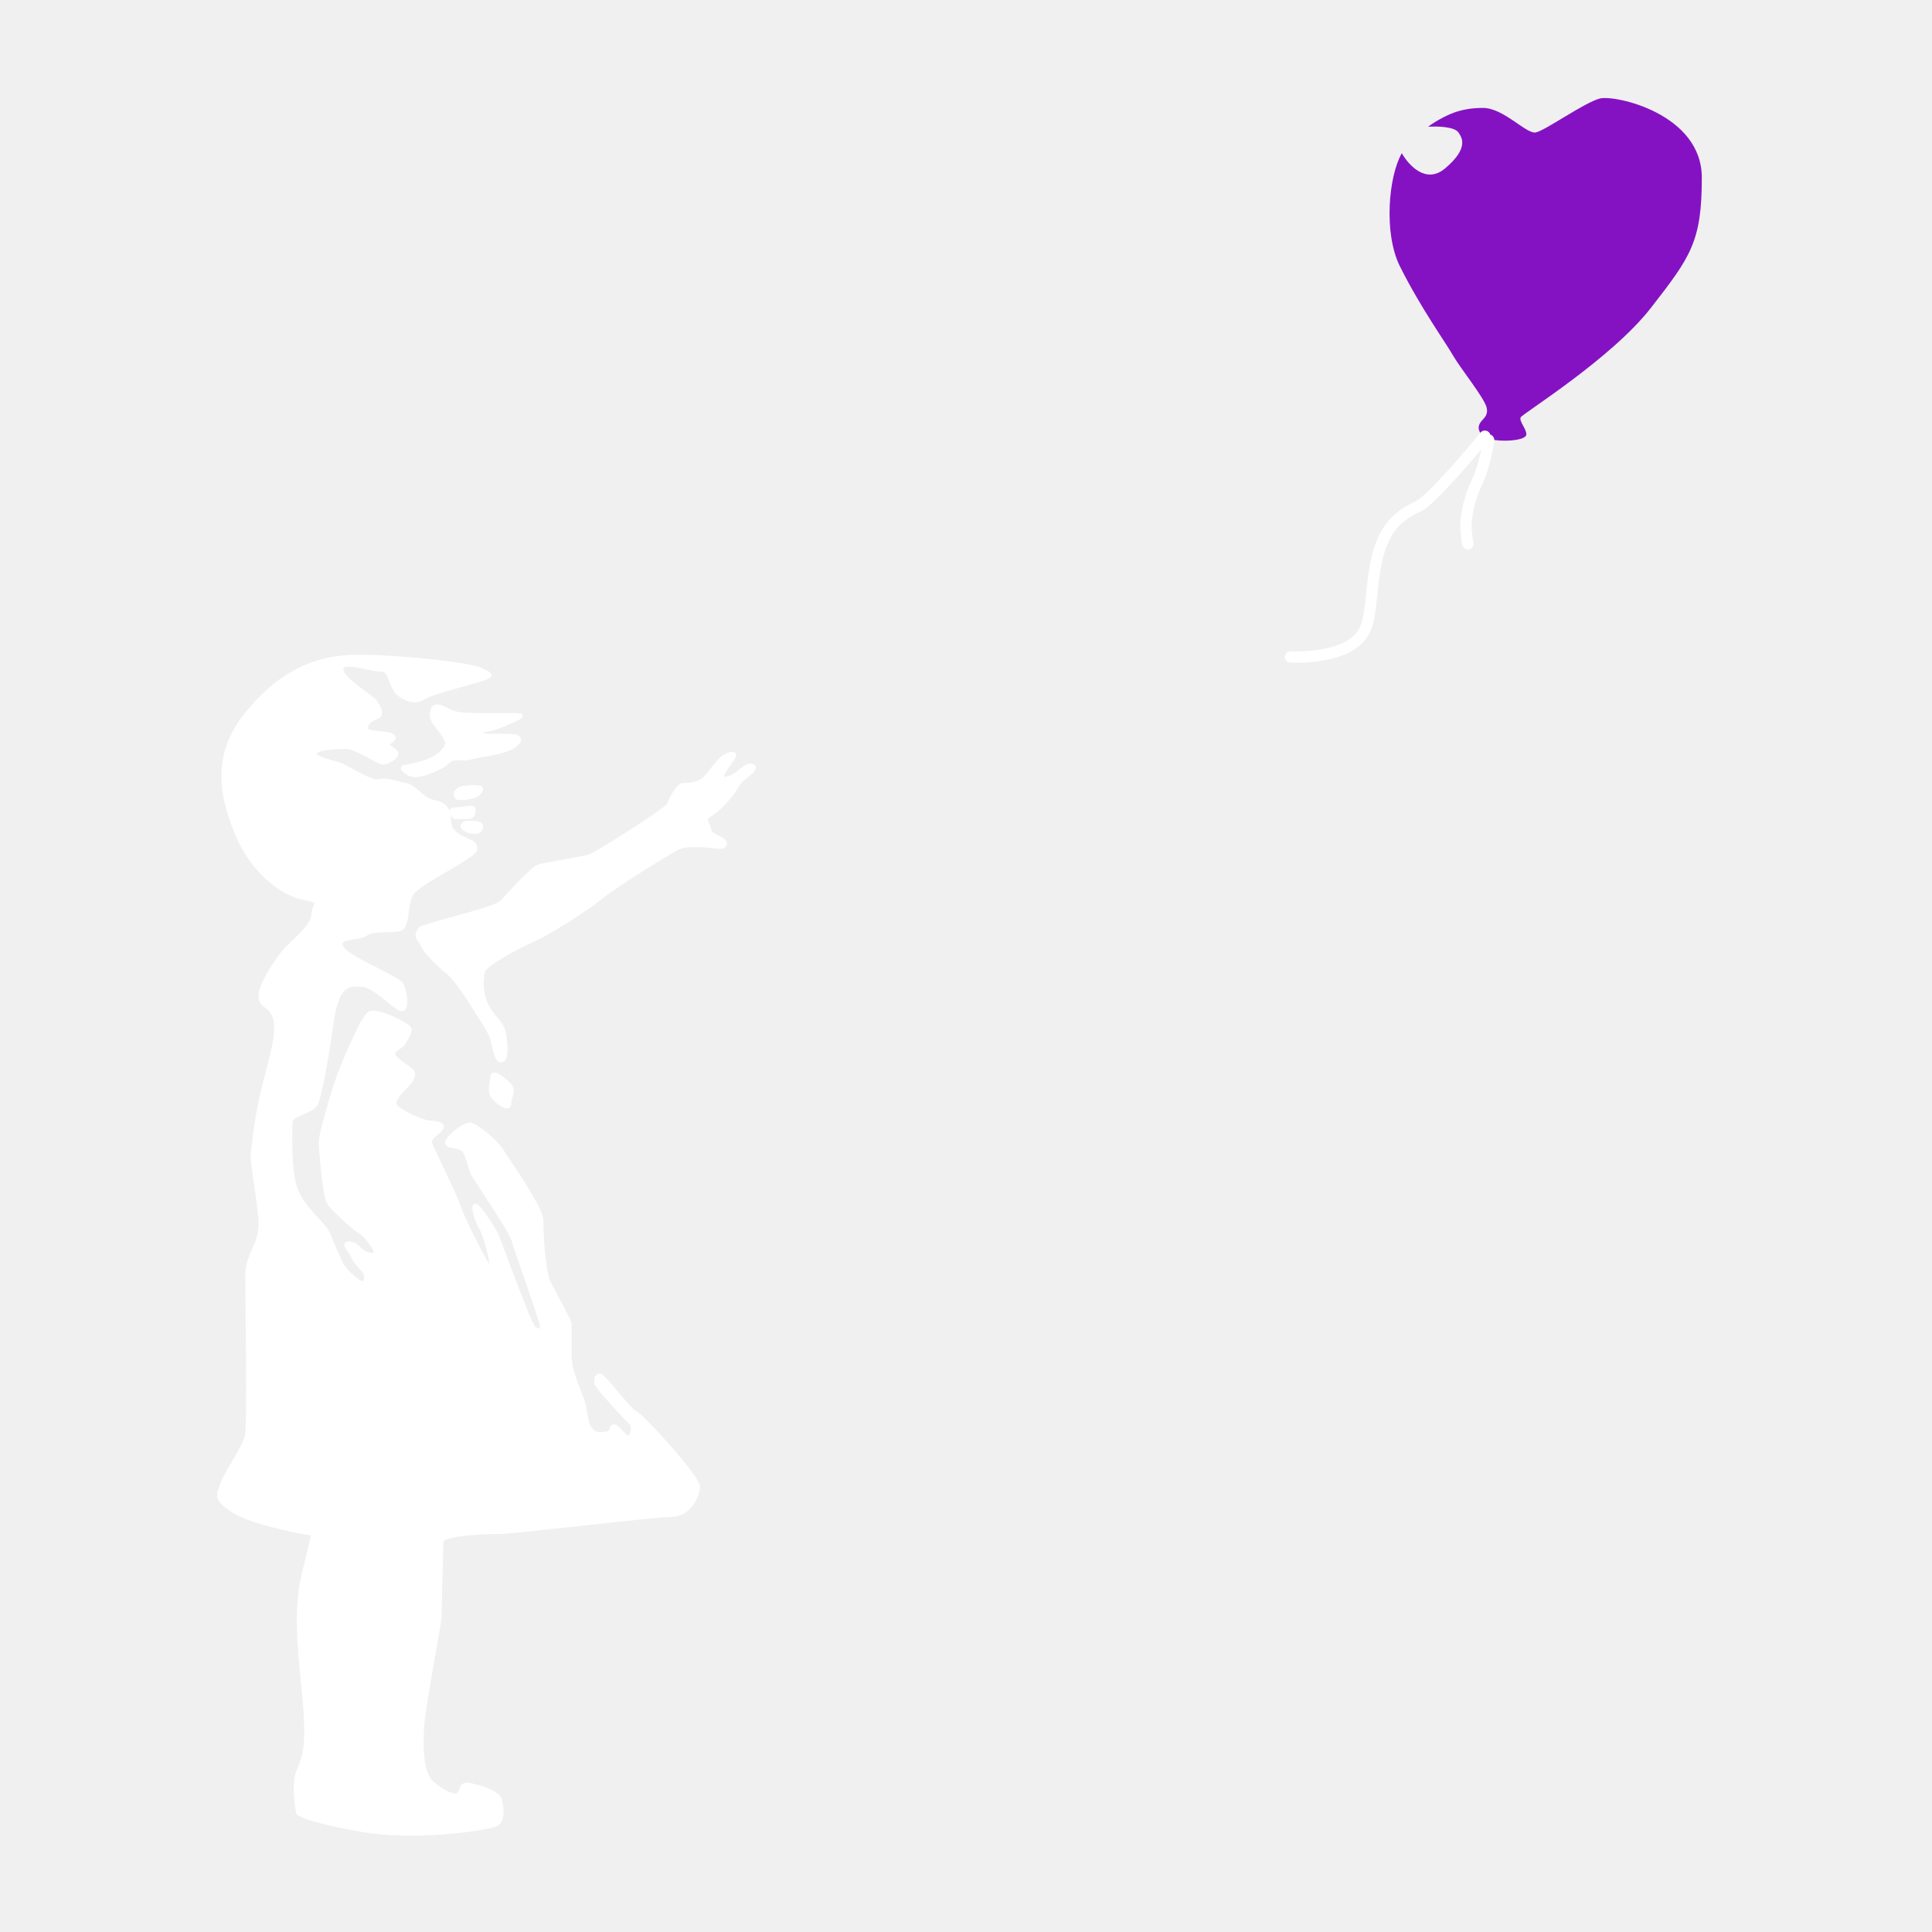
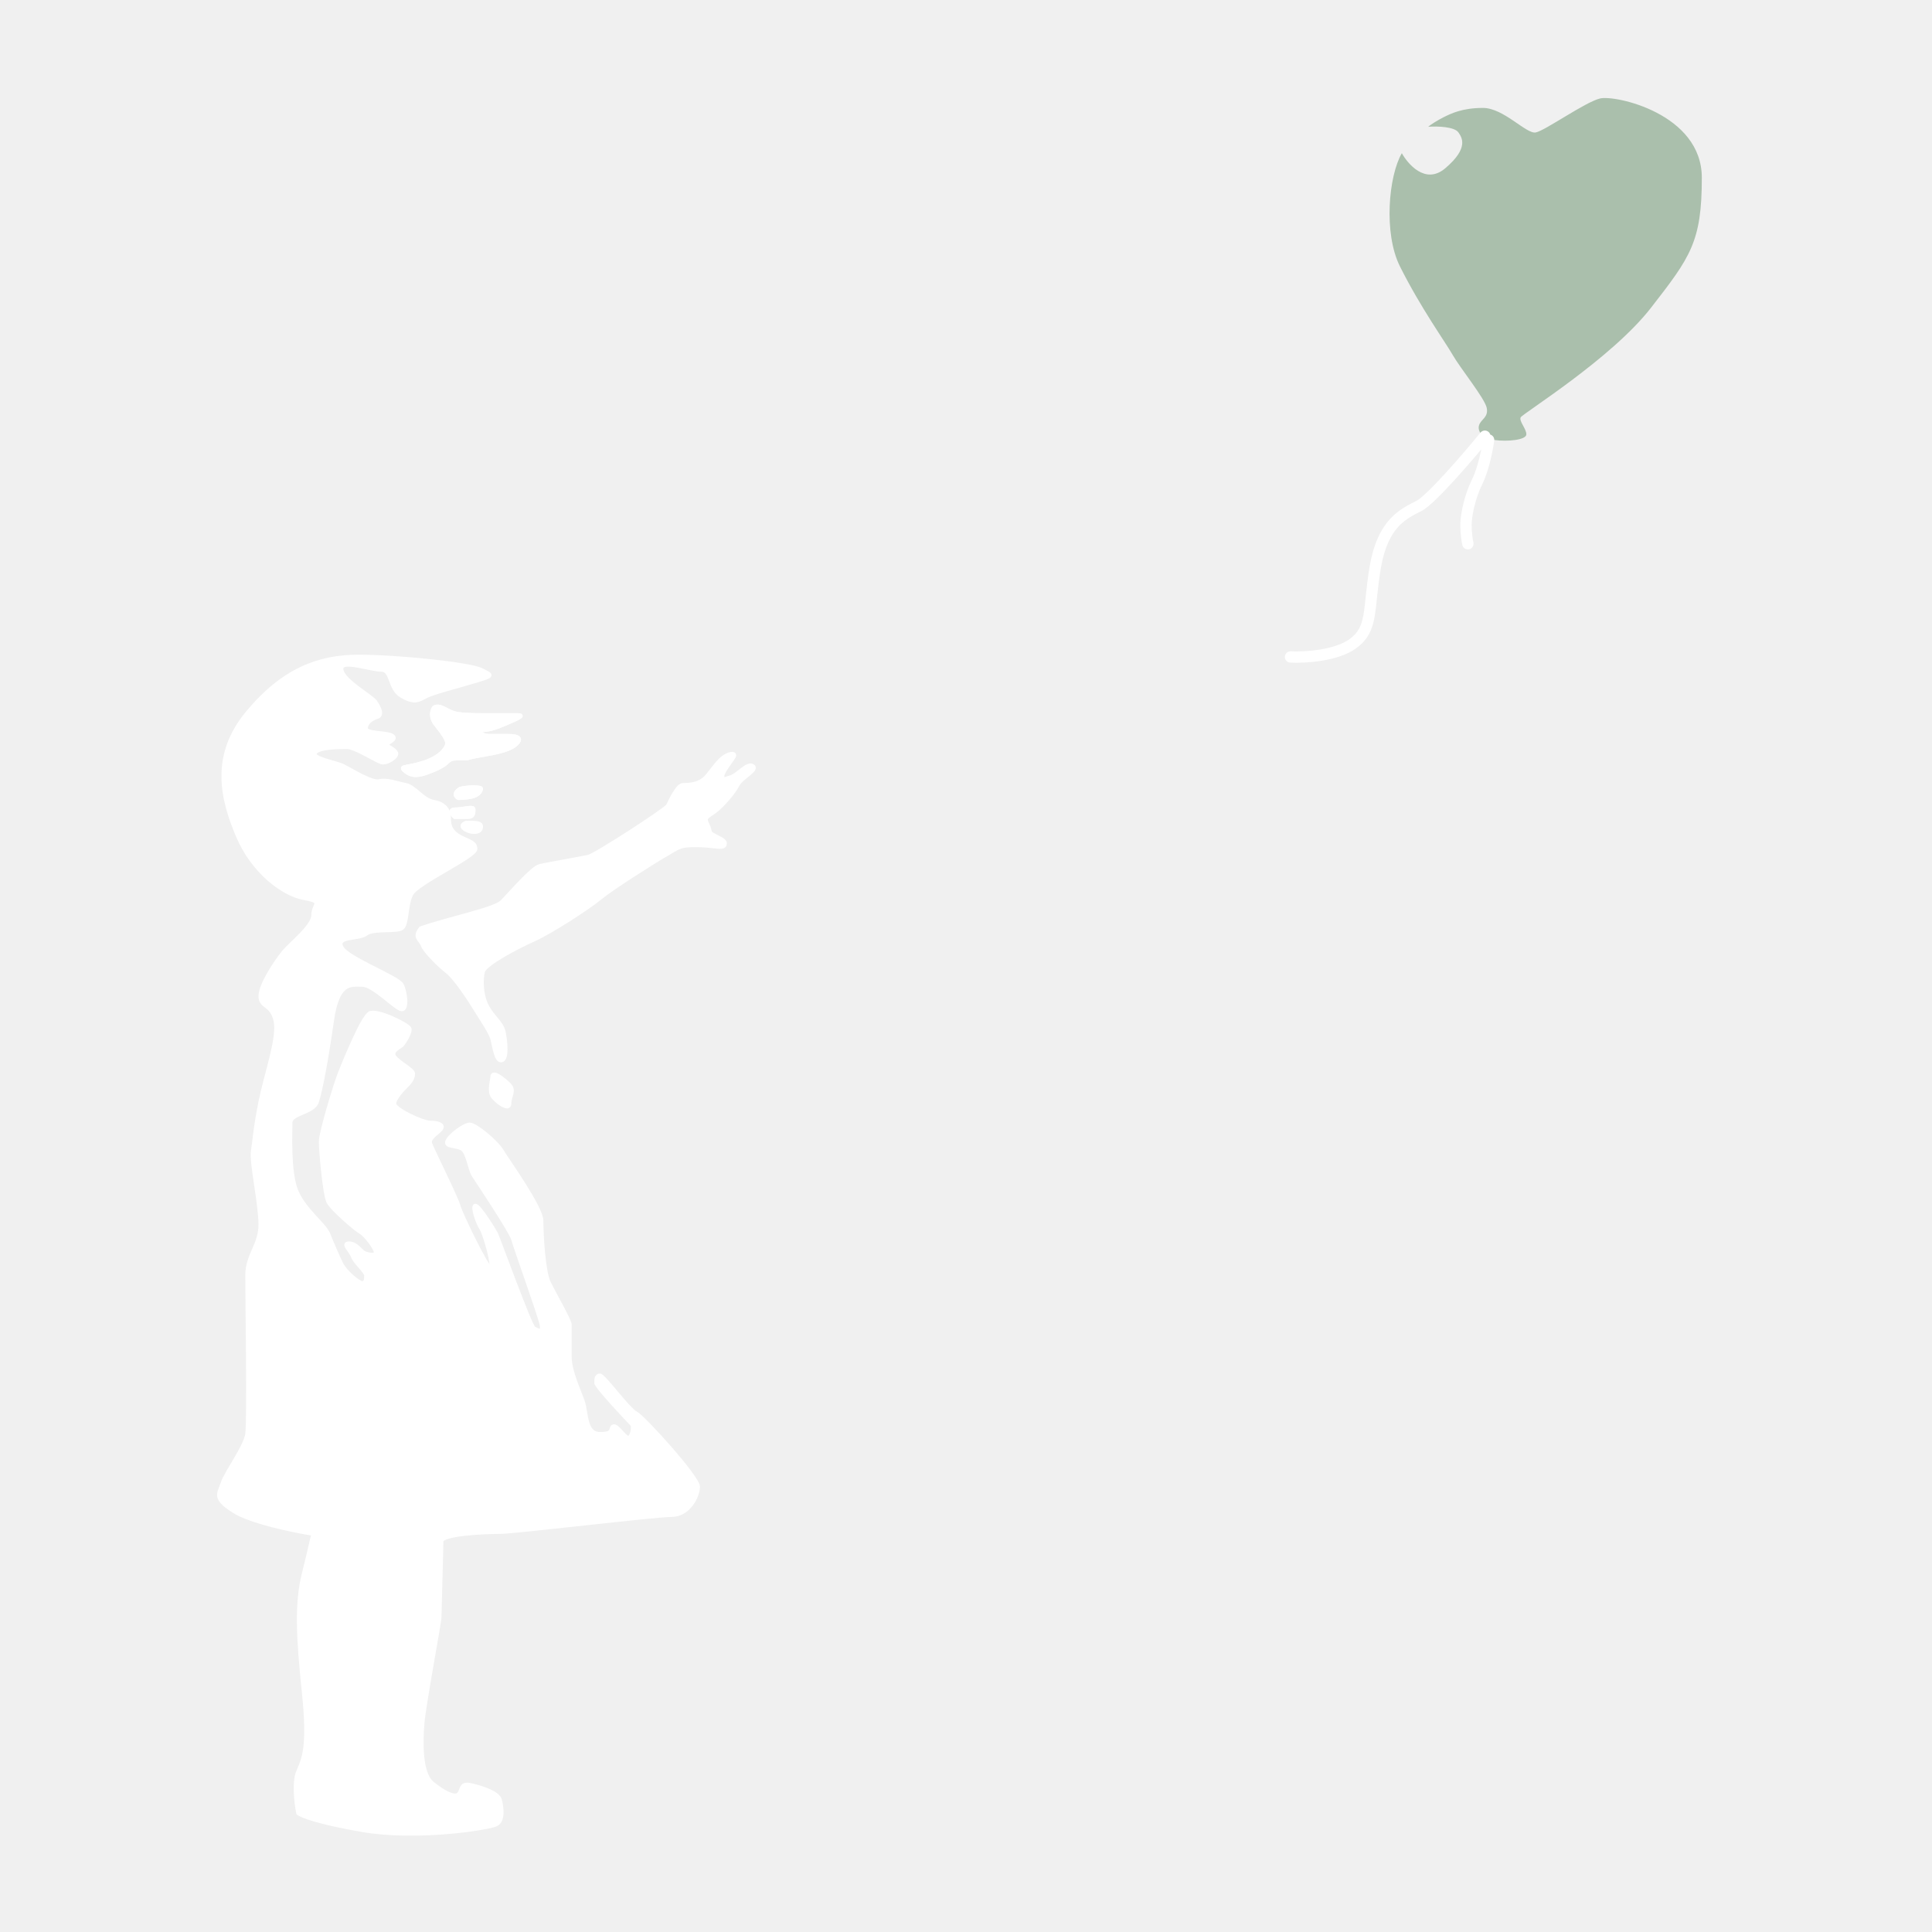
- <svg xmlns="http://www.w3.org/2000/svg" version="1.1" id="Ebene_1" x="0px" y="0px" viewBox="0 0 512 512" style="enable-background:new 0 0 512 512;" xml:space="preserve">
-   <style type="text/css">
- 	.st0{fill:#FFFFFF;}
- 	.st1{fill:#0D0213;}
- 	.st2{fill:#FFFFFF;stroke:#FFFFFF;}
- 	.st3{fill:#FFFFFF;stroke:#FFFFFF;stroke-miterlimit:10;}
- 	.st4{fill:none;stroke:#FFFFFF;}
- 	.st5{fill:#8412C3;}
- 	.st6{fill:none;stroke:#FFFFFF;stroke-width:3;stroke-linecap:round;stroke-linejoin:round;}
- </style>
-   <path class="st0" d="M79,469.5c-1.2,2.8-0.5,8.5,0,11c0.8,0.7,5.4,2.5,17,4.5c14.5,2.5,33.5-0.5,35.5-1.5s1.5-4.5,1-6.5  s-5.5-3.5-8-4s-2,1.5-3,2.5s-4-0.5-7-3s-3-10.5-2.5-16s4.5-26.5,4.5-28s0.5-18,0.5-20s11.5-2.5,15.5-2.5s41-4.5,45.5-4.5s7-5,7-7.5  s-14.5-18.5-16.5-19.5s-8.5-10-9.5-10s-1,1-1,2s9,10.5,9.5,11s0,3.5-1,3.5s-3-3.5-4-3s0.5,2-3.5,2s-3.5-5.5-4.5-8.5s-3.5-8-3.5-12  V351c0-1-4-8-5.5-11s-2-13-2-16.5s-9-16-10.5-18.5s-7-7-8.5-7s-5.5,3-6,4.5s2.5,1,4,2s2,5.5,3,7s10,15,10.5,17s7,20,7.5,22.5  s-1,1.5-2,1s-9.5-24-10-25s-4.5-7.5-5.5-7.5s0.5,4.5,1.5,6S131,336,130,336s-8-14.5-8.5-16.5s-7-15-7.5-16.5s2.5-3,3-4s-1-1.5-3-1.5  s-9.5-3.5-9.5-5s2.5-4,3.5-5s1.5-2,1.5-3s-4-3-5-4.5s1.5-2.5,2-3s2.5-3.5,2-4.5s-8.5-5-10.5-4s-7,13.5-8,16s-5,15.5-5,18s1,14,2,16  s7.5,7.5,8.5,8s3.5,3.5,4,5s-2,1-3,0.5s-2-2.5-4-2.5s0.5,2,1,3.5s3.5,4,3.5,5s0,2-1,2s-4.5-3-5.5-5s-2.5-5.5-3.5-8  s-6.5-6.5-8.5-11.5S77,300,77,297.5s6-2.5,7-5.5s2.5-11,4-21.5s5-9.5,8-9.5s9,6.5,10.5,6.5s1-4.5,0-6.5s-14.5-7-16-10s4.5-2,6.5-3.5  s8-0.5,9.5-1.5s1-6,2.5-9s17-10,17-12s-2-2-4.5-3.5s-2.5-3.5-2.5-5s-1-3.5-4-4s-5-4-7.5-4.5s-5-1.5-7-1c-2,0.5-7.5-3-9.5-4  s-8.5-2-7.5-3.5S90,198,92,198s7.5,3.5,9,4c1.5,0.5,4.5-1.5,4-2.5s-2-1.5-2.5-2s3-1.5,1.5-2.5s-7-0.5-7-2s1.5-2.5,3-3  c1.5-0.5,0.5-2.5-0.5-4c-1-1.5-8.5-5.5-9-8.5s7.5,0,10.5,0c3,0,2,5,5.5,7s4.5,1,6.5,0s8-2.5,13-4s4.5-1.5,1.5-3s-22-3.5-32.5-3.5  c-10.5,0-20,3.5-29.5,15S59,212,63,221.5S75,237,80.5,238c5.5,1,2.5,1.5,2.5,4.5s-6,7.5-8,10s-6,8.5-6,11.5s3,2,4,6.5  s-2.5,14-4,21.5s-1.5,10-2,13s2,14,2,19.5s-3.5,8-3.5,13.5s0.5,38.5,0,42S60,390,59,393s-2.5,4,3,7.5c4.4,2.8,15.8,5.2,21,6  c-0.2,0.8-0.9,4.1-2.5,10.5c-2,8-1.5,17,0,31.5C82,463,80.5,466,79,469.5z" />
-   <path class="st1" d="M133,239c-2,2-14.5,4.5-21.5,7c-2,2.5,0,3,0.5,4.5s4.5,5.5,6.5,7s6,7.5,7.5,10s4,6,4.5,8s1,6,2.5,5.5  s1-5,0.5-7.5s-3-4-4.5-7s-1.5-7-1-9s9-6.5,13.5-8.5s14.5-8.5,17.5-11s14-9.5,17.5-11.5s3.5-2.5,8-2.5s7,1,7.5,0s-0.5-1.5-2.5-2.5  s-1-1-2-3s0-2,2-3.5s5-5,6-7s5.5-4,4-5s-4,2.5-6,3s-1.5,1-2,0s2.5-4.5,3-5.5s-1-1-2.5,0s-2.5,2.5-4.5,5s-5,2.5-6.5,2.5  s-3.5,4.5-4,5.5s-19,13-21,13.5s-11,2-13,2.5S135,237,133,239z" />
-   <path class="st1" d="M130.5,290.5c-1-1.5,0-4.5,0-5.5c0.5-1,3,1,4.5,2.5s0,3,0,5S131.5,292,130.5,290.5z" />
-   <path class="st2" d="M79,469.5c-1.2,2.8-0.5,8.5,0,11c0.8,0.7,5.4,2.5,17,4.5c14.5,2.5,33.5-0.5,35.5-1.5s1.5-4.5,1-6.5  s-5.5-3.5-8-4s-2,1.5-3,2.5s-4-0.5-7-3s-3-10.5-2.5-16s4.5-26.5,4.5-28s0.5-18,0.5-20s11.5-2.5,15.5-2.5s41-4.5,45.5-4.5s7-5,7-7.5  s-14.5-18.5-16.5-19.5s-8.5-10-9.5-10s-1,1-1,2s9,10.5,9.5,11s0,3.5-1,3.5s-3-3.5-4-3s0.5,2-3.5,2s-3.5-5.5-4.5-8.5s-3.5-8-3.5-12  V351c0-1-4-8-5.5-11s-2-13-2-16.5s-9-16-10.5-18.5s-7-7-8.5-7s-5.5,3-6,4.5s2.5,1,4,2s2,5.5,3,7s10,15,10.5,17s7,20,7.5,22.5  s-1,1.5-2,1s-9.5-24-10-25s-4.5-7.5-5.5-7.5s0.5,4.5,1.5,6S131,336,130,336s-8-14.5-8.5-16.5s-7-15-7.5-16.5s2.5-3,3-4s-1-1.5-3-1.5  s-9.5-3.5-9.5-5s2.5-4,3.5-5s1.5-2,1.5-3s-4-3-5-4.5s1.5-2.5,2-3s2.5-3.5,2-4.5s-8.5-5-10.5-4s-7,13.5-8,16s-5,15.5-5,18s1,14,2,16  s7.5,7.5,8.5,8s3.5,3.5,4,5s-2,1-3,0.5s-2-2.5-4-2.5s0.5,2,1,3.5s3.5,4,3.5,5s0,2-1,2s-4.5-3-5.5-5s-2.5-5.5-3.5-8  s-6.5-6.5-8.5-11.5S77,300,77,297.5s6-2.5,7-5.5s2.5-11,4-21.5s5-9.5,8-9.5s9,6.5,10.5,6.5s1-4.5,0-6.5s-14.5-7-16-10s4.5-2,6.5-3.5  s8-0.5,9.5-1.5s1-6,2.5-9s17-10,17-12s-2-2-4.5-3.5s-2.5-3.5-2.5-5s-1-3.5-4-4s-5-4-7.5-4.5s-5-1.5-7-1c-2,0.5-7.5-3-9.5-4  s-8.5-2-7.5-3.5S90,198,92,198s7.5,3.5,9,4c1.5,0.5,4.5-1.5,4-2.5s-2-1.5-2.5-2s3-1.5,1.5-2.5s-7-0.5-7-2s1.5-2.5,3-3  c1.5-0.5,0.5-2.5-0.5-4c-1-1.5-8.5-5.5-9-8.5s7.5,0,10.5,0c3,0,2,5,5.5,7s4.5,1,6.5,0s8-2.5,13-4s4.5-1.5,1.5-3s-22-3.5-32.5-3.5  c-10.5,0-20,3.5-29.5,15S59,212,63,221.5S75,237,80.5,238c5.5,1,2.5,1.5,2.5,4.5s-6,7.5-8,10s-6,8.5-6,11.5s3,2,4,6.5  s-2.5,14-4,21.5s-1.5,10-2,13s2,14,2,19.5s-3.5,8-3.5,13.5s0.5,38.5,0,42S60,390,59,393s-2.5,4,3,7.5c4.4,2.8,15.8,5.2,21,6  c-0.2,0.8-0.9,4.1-2.5,10.5c-2,8-1.5,17,0,31.5C82,463,80.5,466,79,469.5z" />
-   <path class="st2" d="M133,239c-2,2-14.5,4.5-21.5,7c-2,2.5,0,3,0.5,4.5s4.5,5.5,6.5,7s6,7.5,7.5,10s4,6,4.5,8s1,6,2.5,5.5  s1-5,0.5-7.5s-3-4-4.5-7s-1.5-7-1-9s9-6.5,13.5-8.5s14.5-8.5,17.5-11s14-9.5,17.5-11.5s3.5-2.5,8-2.5s7,1,7.5,0s-0.5-1.5-2.5-2.5  s-1-1-2-3s0-2,2-3.5s5-5,6-7s5.5-4,4-5s-4,2.5-6,3s-1.5,1-2,0s2.5-4.5,3-5.5s-1-1-2.5,0s-2.5,2.5-4.5,5s-5,2.5-6.5,2.5  s-3.5,4.5-4,5.5s-19,13-21,13.5s-11,2-13,2.5S135,237,133,239z" />
-   <path class="st2" d="M130.5,290.5c-1-1.5,0-4.5,0-5.5c0.5-1,3,1,4.5,2.5s0,3,0,5S131.5,292,130.5,290.5z" />
-   <path class="st3" d="M115.5,192c-1.6-2-1-3.8-0.5-4.5c1.5-1,3.5,1,5.5,1.5s5,0.5,8,0.5h8.5c2.5,0,0,1-3.5,2.5s-5,1.5-6,1.5  s0,1.5,2,1.5h5c3.5,0,3.5,1,2.5,2s-2.5,2-8.5,3s-3.5,1-6,1s-3,0-4,1s-3,2-6,3c-3,1-4.5,0-5.5-1s1-0.5,5.5-2s6-4,6-5  S117.5,194.5,115.5,192z" />
-   <path class="st3" d="M127.5,209c0-0.5-3.5-0.5-5.5,0c-2,1.2-1.2,2.2-0.5,2.5c0.8,0,2.8-0.1,4-0.5C127,210.5,127.5,209.5,127.5,209z" />
-   <path class="st3" d="M125.5,214.5c0-1-2.5,0-5,0c-1.6,0.1-0.7,1.4,0,2h3.5C125.5,216.5,125.5,215.5,125.5,214.5z" />
-   <path class="st1" d="M127.5,219c0-1-1.5-1-4-1c-2.5,1,0.5,2.5,2,2.5S127.5,220,127.5,219z" />
-   <path class="st4" d="M115.5,192c-1.6-2-1-3.8-0.5-4.5c1.5-1,3.5,1,5.5,1.5s5,0.5,8,0.5h8.5c2.5,0,0,1-3.5,2.5s-5,1.5-6,1.5  s0,1.5,2,1.5h5c3.5,0,3.5,1,2.5,2s-2.5,2-8.5,3s-3.5,1-6,1s-3,0-4,1s-3,2-6,3c-3,1-4.5,0-5.5-1s1-0.5,5.5-2s6-4,6-5  S117.5,194.5,115.5,192z" />
-   <path class="st4" d="M127.5,209c0-0.5-3.5-0.5-5.5,0c-2,1.2-1.2,2.2-0.5,2.5c0.8,0,2.8-0.1,4-0.5C127,210.5,127.5,209.5,127.5,209z" />
-   <path class="st4" d="M125.5,214.5c0-1-2.5,0-5,0c-1.6,0.1-0.7,1.4,0,2h3.5C125.5,216.5,125.5,215.5,125.5,214.5z" />
-   <path class="st2" d="M127.5,219c0-1-1.5-1-4-1c-2.5,1,0.5,2.5,2,2.5S127.5,220,127.5,219z" />
-   <path class="st5" d="M371,70.6c-4.4-8.8-3-24,0.5-30c1.5,2.7,6.2,8.5,11.5,4c6.5-5.5,4.3-8.3,3.5-9.5c-1-1.5-5.5-1.7-8-1.5  c0.5-0.5,2.6-1.8,4-2.5c2-1,5-2.5,10.5-2.5s11.5,7,14,6.5s13-8,17-9s27,4,27,21s-3,21-13.5,34.5s-34,28-34.5,29s1.5,3,1.5,4.5  s-5,2-8.5,1.5c-1.7-0.2-2.7-0.8-3.4-1.5c-0.7-0.8-0.9-1.7-0.6-2.5c0.5-1.5,2.5-2,2-4.5s-7-10.5-9-14S376.5,81.6,371,70.6z" />
-   <path class="st6" d="M393.5,115.6c-4.5,5.5-14.3,16.9-17.5,18.5c-4,2-9.5,4.5-11.5,16s-0.5,16.5-6,20.5c-4.4,3.2-12.8,3.7-16.5,3.5   M394.5,116.6c-0.3,2.3-1.4,7.8-3,11c-2,4-3,9-3,11.5c0,2,0.3,4.2,0.5,5" />
+ <svg xmlns="http://www.w3.org/2000/svg" width="512" height="512" xml:space="preserve" version="1.1">
+   <g>
+     <path id="svg_1" fill="#FFFFFF" d="m79,469.5c-1.2,2.8 -0.5,8.5 0,11c0.8,0.7 5.4,2.5 17,4.5c14.5,2.5 33.5,-0.5 35.5,-1.5s1.5,-4.5 1,-6.5s-5.5,-3.5 -8,-4s-2,1.5 -3,2.5s-4,-0.5 -7,-3s-3,-10.5 -2.5,-16s4.5,-26.5 4.5,-28s0.5,-18 0.5,-20s11.5,-2.5 15.5,-2.5s41,-4.5 45.5,-4.5s7,-5 7,-7.5s-14.5,-18.5 -16.5,-19.5s-8.5,-10 -9.5,-10s-1,1 -1,2s9,10.5 9.5,11s0,3.5 -1,3.5s-3,-3.5 -4,-3s0.5,2 -3.5,2s-3.5,-5.5 -4.5,-8.5s-3.5,-8 -3.5,-12l0,-8.5c0,-1 -4,-8 -5.5,-11s-2,-13 -2,-16.5s-9,-16 -10.5,-18.5s-7,-7 -8.5,-7s-5.5,3 -6,4.5s2.5,1 4,2s2,5.5 3,7s10,15 10.5,17s7,20 7.5,22.5s-1,1.5 -2,1s-9.5,-24 -10,-25s-4.5,-7.5 -5.5,-7.5s0.5,4.5 1.5,6s3.5,10.5 2.5,10.5s-8,-14.5 -8.5,-16.5s-7,-15 -7.5,-16.5s2.5,-3 3,-4s-1,-1.5 -3,-1.5s-9.5,-3.5 -9.5,-5s2.5,-4 3.5,-5s1.5,-2 1.5,-3s-4,-3 -5,-4.5s1.5,-2.5 2,-3s2.5,-3.5 2,-4.5s-8.5,-5 -10.5,-4s-7,13.5 -8,16s-5,15.5 -5,18s1,14 2,16s7.5,7.5 8.5,8s3.5,3.5 4,5s-2,1 -3,0.5s-2,-2.5 -4,-2.5s0.5,2 1,3.5s3.5,4 3.5,5s0,2 -1,2s-4.5,-3 -5.5,-5s-2.5,-5.5 -3.5,-8s-6.5,-6.5 -8.5,-11.5s-1.5,-15.5 -1.5,-18s6,-2.5 7,-5.5s2.5,-11 4,-21.5s5,-9.5 8,-9.5s9,6.5 10.5,6.5s1,-4.5 0,-6.5s-14.5,-7 -16,-10s4.5,-2 6.5,-3.5s8,-0.5 9.5,-1.5s1,-6 2.5,-9s17,-10 17,-12s-2,-2 -4.5,-3.5s-2.5,-3.5 -2.5,-5s-1,-3.5 -4,-4s-5,-4 -7.5,-4.5s-5,-1.5 -7,-1c-2,0.5 -7.5,-3 -9.5,-4s-8.5,-2 -7.5,-3.5s6.5,-1.5 8.5,-1.5s7.5,3.5 9,4c1.5,0.5 4.5,-1.5 4,-2.5s-2,-1.5 -2.5,-2s3,-1.5 1.5,-2.5s-7,-0.5 -7,-2s1.5,-2.5 3,-3c1.5,-0.5 0.5,-2.5 -0.5,-4c-1,-1.5 -8.5,-5.5 -9,-8.5s7.5,0 10.5,0c3,0 2,5 5.5,7s4.5,1 6.5,0s8,-2.5 13,-4s4.5,-1.5 1.5,-3s-22,-3.5 -32.5,-3.5c-10.5,0 -20,3.5 -29.5,15s-6.5,23 -2.5,32.5s12,15.5 17.5,16.5c5.5,1 2.5,1.5 2.5,4.5s-6,7.5 -8,10s-6,8.5 -6,11.5s3,2 4,6.5s-2.5,14 -4,21.5s-1.5,10 -2,13s2,14 2,19.5s-3.5,8 -3.5,13.5s0.5,38.5 0,42s-5.5,10 -6.5,13s-2.5,4 3,7.5c4.4,2.8 15.8,5.2 21,6c-0.2,0.8 -0.9,4.1 -2.5,10.5c-2,8 -1.5,17 0,31.5c1.5,14.5 0,17.5 -1.5,21z" class="st0" />
+     <path id="svg_2" fill="#0D0213" d="m133,239c-2,2 -14.5,4.5 -21.5,7c-2,2.5 0,3 0.5,4.5s4.5,5.5 6.5,7s6,7.5 7.5,10s4,6 4.5,8s1,6 2.5,5.5s1,-5 0.5,-7.5s-3,-4 -4.5,-7s-1.5,-7 -1,-9s9,-6.5 13.5,-8.5s14.5,-8.5 17.5,-11s14,-9.5 17.5,-11.5s3.5,-2.5 8,-2.5s7,1 7.5,0s-0.5,-1.5 -2.5,-2.5s-1,-1 -2,-3s0,-2 2,-3.5s5,-5 6,-7s5.5,-4 4,-5s-4,2.5 -6,3s-1.5,1 -2,0s2.5,-4.5 3,-5.5s-1,-1 -2.5,0s-2.5,2.5 -4.5,5s-5,2.5 -6.5,2.5s-3.5,4.5 -4,5.5s-19,13 -21,13.5s-11,2 -13,2.5s-8,7.5 -10,9.5z" class="st1" />
+     <path id="svg_3" fill="#0D0213" d="m130.5,290.5c-1,-1.5 0,-4.5 0,-5.5c0.5,-1 3,1 4.5,2.5s0,3 0,5s-3.5,-0.5 -4.5,-2z" class="st1" />
+     <path id="svg_4" stroke="#FFFFFF" fill="#FFFFFF" d="m79,469.5c-1.2,2.8 -0.5,8.5 0,11c0.8,0.7 5.4,2.5 17,4.5c14.5,2.5 33.5,-0.5 35.5,-1.5s1.5,-4.5 1,-6.5s-5.5,-3.5 -8,-4s-2,1.5 -3,2.5s-4,-0.5 -7,-3s-3,-10.5 -2.5,-16s4.5,-26.5 4.5,-28s0.5,-18 0.5,-20s11.5,-2.5 15.5,-2.5s41,-4.5 45.5,-4.5s7,-5 7,-7.5s-14.5,-18.5 -16.5,-19.5s-8.5,-10 -9.5,-10s-1,1 -1,2s9,10.5 9.5,11s0,3.5 -1,3.5s-3,-3.5 -4,-3s0.5,2 -3.5,2s-3.5,-5.5 -4.5,-8.5s-3.5,-8 -3.5,-12l0,-8.5c0,-1 -4,-8 -5.5,-11s-2,-13 -2,-16.5s-9,-16 -10.5,-18.5s-7,-7 -8.5,-7s-5.5,3 -6,4.5s2.5,1 4,2s2,5.5 3,7s10,15 10.5,17s7,20 7.5,22.5s-1,1.5 -2,1s-9.5,-24 -10,-25s-4.5,-7.5 -5.5,-7.5s0.5,4.5 1.5,6s3.5,10.5 2.5,10.5s-8,-14.5 -8.5,-16.5s-7,-15 -7.5,-16.5s2.5,-3 3,-4s-1,-1.5 -3,-1.5s-9.5,-3.5 -9.5,-5s2.5,-4 3.5,-5s1.5,-2 1.5,-3s-4,-3 -5,-4.5s1.5,-2.5 2,-3s2.5,-3.5 2,-4.5s-8.5,-5 -10.5,-4s-7,13.5 -8,16s-5,15.5 -5,18s1,14 2,16s7.5,7.5 8.5,8s3.5,3.5 4,5s-2,1 -3,0.5s-2,-2.5 -4,-2.5s0.5,2 1,3.5s3.5,4 3.5,5s0,2 -1,2s-4.5,-3 -5.5,-5s-2.5,-5.5 -3.5,-8s-6.5,-6.5 -8.5,-11.5s-1.5,-15.5 -1.5,-18s6,-2.5 7,-5.5s2.5,-11 4,-21.5s5,-9.5 8,-9.5s9,6.5 10.5,6.5s1,-4.5 0,-6.5s-14.5,-7 -16,-10s4.5,-2 6.5,-3.5s8,-0.5 9.5,-1.5s1,-6 2.5,-9s17,-10 17,-12s-2,-2 -4.5,-3.5s-2.5,-3.5 -2.5,-5s-1,-3.5 -4,-4s-5,-4 -7.5,-4.5s-5,-1.5 -7,-1c-2,0.5 -7.5,-3 -9.5,-4s-8.5,-2 -7.5,-3.5s6.5,-1.5 8.5,-1.5s7.5,3.5 9,4c1.5,0.5 4.5,-1.5 4,-2.5s-2,-1.5 -2.5,-2s3,-1.5 1.5,-2.5s-7,-0.5 -7,-2s1.5,-2.5 3,-3c1.5,-0.5 0.5,-2.5 -0.5,-4c-1,-1.5 -8.5,-5.5 -9,-8.5s7.5,0 10.5,0c3,0 2,5 5.5,7s4.5,1 6.5,0s8,-2.5 13,-4s4.5,-1.5 1.5,-3s-22,-3.5 -32.5,-3.5c-10.5,0 -20,3.5 -29.5,15s-6.5,23 -2.5,32.5s12,15.5 17.5,16.5c5.5,1 2.5,1.5 2.5,4.5s-6,7.5 -8,10s-6,8.5 -6,11.5s3,2 4,6.5s-2.5,14 -4,21.5s-1.5,10 -2,13s2,14 2,19.5s-3.5,8 -3.5,13.5s0.5,38.5 0,42s-5.5,10 -6.5,13s-2.5,4 3,7.5c4.4,2.8 15.8,5.2 21,6c-0.2,0.8 -0.9,4.1 -2.5,10.5c-2,8 -1.5,17 0,31.5c1.5,14.5 0,17.5 -1.5,21z" class="st2" />
+     <path id="svg_5" stroke="#FFFFFF" fill="#FFFFFF" d="m133,239c-2,2 -14.5,4.5 -21.5,7c-2,2.5 0,3 0.5,4.5s4.5,5.5 6.5,7s6,7.5 7.5,10s4,6 4.5,8s1,6 2.5,5.5s1,-5 0.5,-7.5s-3,-4 -4.5,-7s-1.5,-7 -1,-9s9,-6.5 13.5,-8.5s14.5,-8.5 17.5,-11s14,-9.5 17.5,-11.5s3.5,-2.5 8,-2.5s7,1 7.5,0s-0.5,-1.5 -2.5,-2.5s-1,-1 -2,-3s0,-2 2,-3.5s5,-5 6,-7s5.5,-4 4,-5s-4,2.5 -6,3s-1.5,1 -2,0s2.5,-4.5 3,-5.5s-1,-1 -2.5,0s-2.5,2.5 -4.5,5s-5,2.5 -6.5,2.5s-3.5,4.5 -4,5.5s-19,13 -21,13.5s-11,2 -13,2.5s-8,7.5 -10,9.5z" class="st2" />
+     <path id="svg_6" stroke="#FFFFFF" fill="#FFFFFF" d="m130.5,290.5c-1,-1.5 0,-4.5 0,-5.5c0.5,-1 3,1 4.5,2.5s0,3 0,5s-3.5,-0.5 -4.5,-2z" class="st2" />
+     <path id="svg_7" stroke-miterlimit="10" stroke="#FFFFFF" fill="#FFFFFF" d="m115.5,192c-1.6,-2 -1,-3.8 -0.5,-4.5c1.5,-1 3.5,1 5.5,1.5s5,0.5 8,0.5l8.5,0c2.5,0 0,1 -3.5,2.5s-5,1.5 -6,1.5s0,1.5 2,1.5l5,0c3.5,0 3.5,1 2.5,2s-2.5,2 -8.5,3s-3.5,1 -6,1s-3,0 -4,1s-3,2 -6,3c-3,1 -4.5,0 -5.5,-1s1,-0.5 5.5,-2s6,-4 6,-5s-1,-2.5 -3,-5z" class="st3" />
+     <path id="svg_8" stroke-miterlimit="10" stroke="#FFFFFF" fill="#FFFFFF" d="m127.5,209c0,-0.5 -3.5,-0.5 -5.5,0c-2,1.2 -1.2,2.2 -0.5,2.5c0.8,0 2.8,-0.1 4,-0.5c1.5,-0.5 2,-1.5 2,-2z" class="st3" />
+     <path id="svg_9" stroke-miterlimit="10" stroke="#FFFFFF" fill="#FFFFFF" d="m125.5,214.5c0,-1 -2.5,0 -5,0c-1.6,0.1 -0.7,1.4 0,2l3.5,0c1.5,0 1.5,-1 1.5,-2z" class="st3" />
+     <path id="svg_10" fill="#0D0213" d="m127.5,219c0,-1 -1.5,-1 -4,-1c-2.5,1 0.5,2.5 2,2.5s2,-0.5 2,-1.5z" class="st1" />
+     <path id="svg_11" stroke="#FFFFFF" fill="none" d="m115.5,192c-1.6,-2 -1,-3.8 -0.5,-4.5c1.5,-1 3.5,1 5.5,1.5s5,0.5 8,0.5l8.5,0c2.5,0 0,1 -3.5,2.5s-5,1.5 -6,1.5s0,1.5 2,1.5l5,0c3.5,0 3.5,1 2.5,2s-2.5,2 -8.5,3s-3.5,1 -6,1s-3,0 -4,1s-3,2 -6,3c-3,1 -4.5,0 -5.5,-1s1,-0.5 5.5,-2s6,-4 6,-5s-1,-2.5 -3,-5z" class="st4" />
+     <path id="svg_12" stroke="#FFFFFF" fill="none" d="m127.5,209c0,-0.5 -3.5,-0.5 -5.5,0c-2,1.2 -1.2,2.2 -0.5,2.5c0.8,0 2.8,-0.1 4,-0.5c1.5,-0.5 2,-1.5 2,-2z" class="st4" />
+     <path id="svg_13" stroke="#FFFFFF" fill="none" d="m125.5,214.5c0,-1 -2.5,0 -5,0c-1.6,0.1 -0.7,1.4 0,2l3.5,0c1.5,0 1.5,-1 1.5,-2z" class="st4" />
+     <path id="svg_14" stroke="#FFFFFF" fill="#FFFFFF" d="m127.5,219c0,-1 -1.5,-1 -4,-1c-2.5,1 0.5,2.5 2,2.5s2,-0.5 2,-1.5z" class="st2" />
+     <path id="svg_15" fill="#aabfac" d="m371,70.6c-4.4,-8.8 -3,-24 0.5,-30c1.5,2.7 6.2,8.5 11.5,4c6.5,-5.5 4.3,-8.3 3.5,-9.5c-1,-1.5 -5.5,-1.7 -8,-1.5c0.5,-0.5 2.6,-1.8 4,-2.5c2,-1 5,-2.5 10.5,-2.5s11.5,7 14,6.5s13,-8 17,-9s27,4 27,21s-3,21 -13.5,34.5s-34,28 -34.5,29s1.5,3 1.5,4.5s-5,2 -8.5,1.5c-1.7,-0.2 -2.7,-0.8 -3.4,-1.5c-0.7,-0.8 -0.9,-1.7 -0.6,-2.5c0.5,-1.5 2.5,-2 2,-4.5s-7,-10.5 -9,-14s-8.5,-12.5 -14,-23.5z" class="st5" />
+     <path id="svg_16" stroke-linejoin="round" stroke-linecap="round" stroke-width="3" stroke="#FFFFFF" fill="none" d="m393.5,115.6c-4.5,5.5 -14.3,16.9 -17.5,18.5c-4,2 -9.5,4.5 -11.5,16s-0.5,16.5 -6,20.5c-4.4,3.2 -12.8,3.7 -16.5,3.5m52.5,-57.5c-0.3,2.3 -1.4,7.8 -3,11c-2,4 -3,9 -3,11.5c0,2 0.3,4.2 0.5,5" class="st6" />
+   </g>
</svg>
